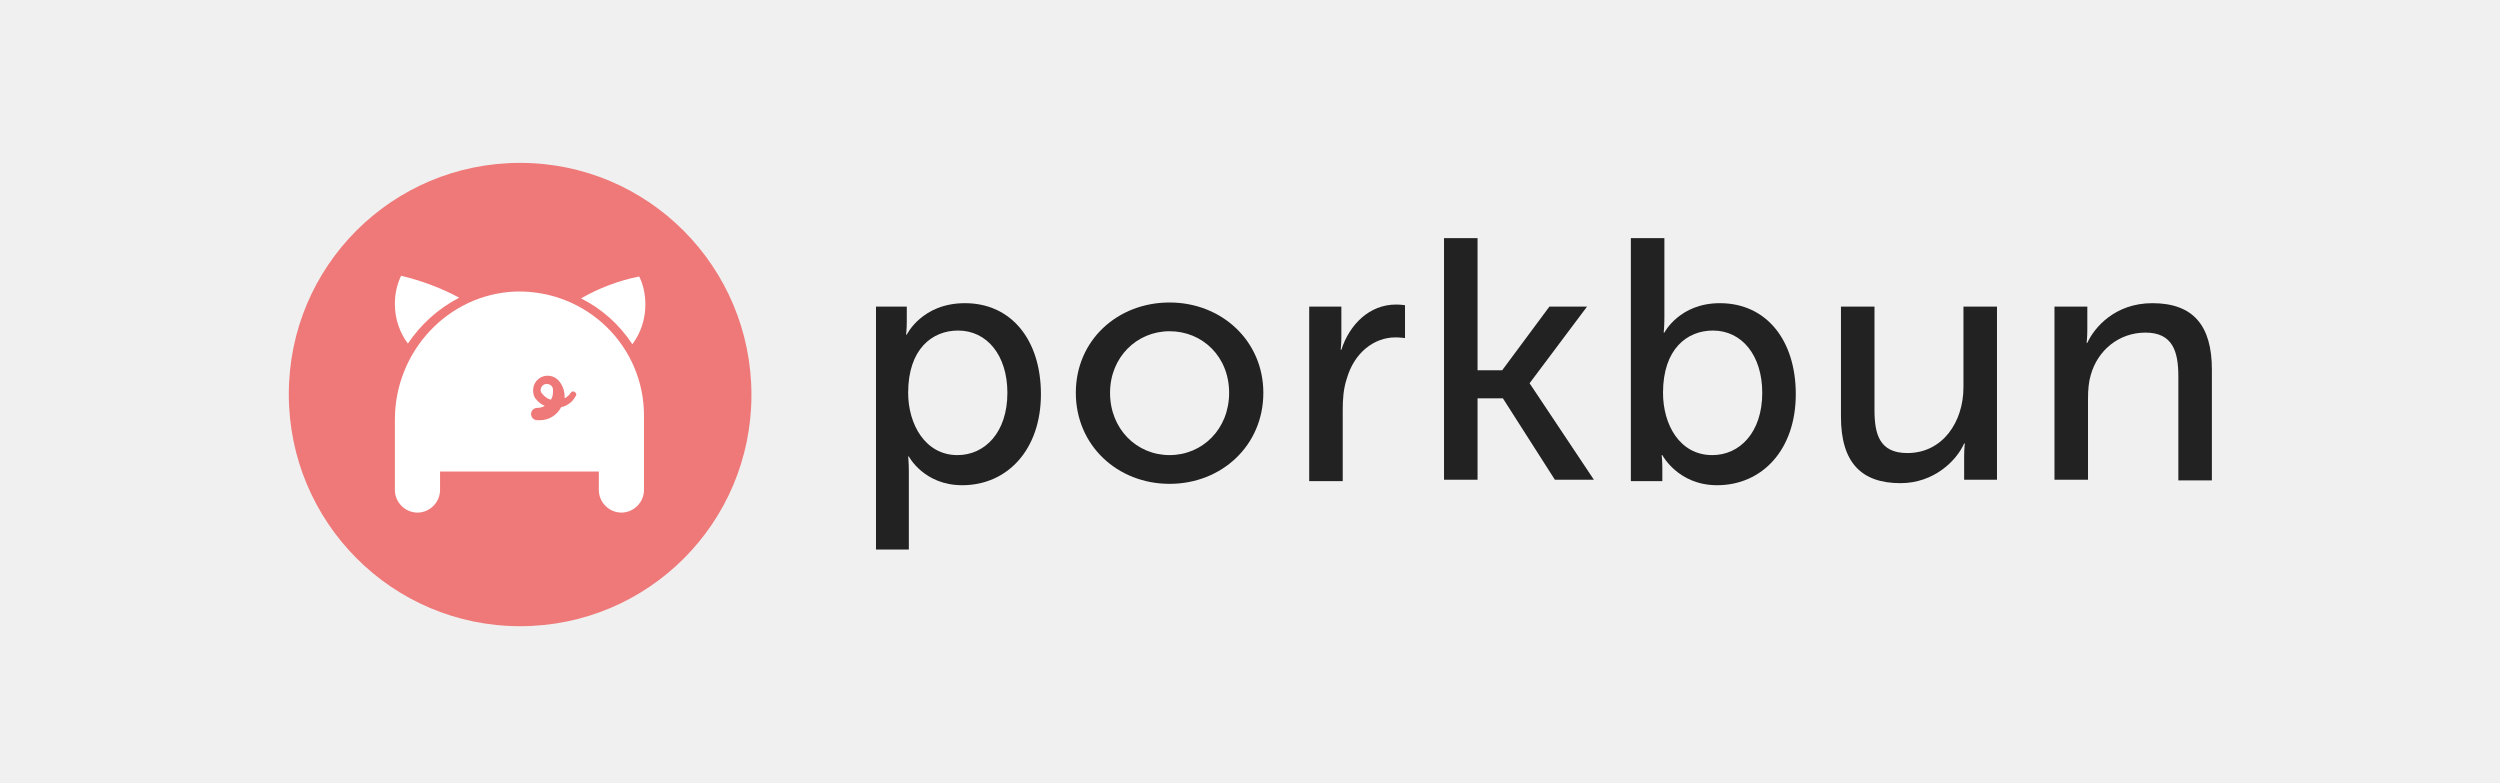
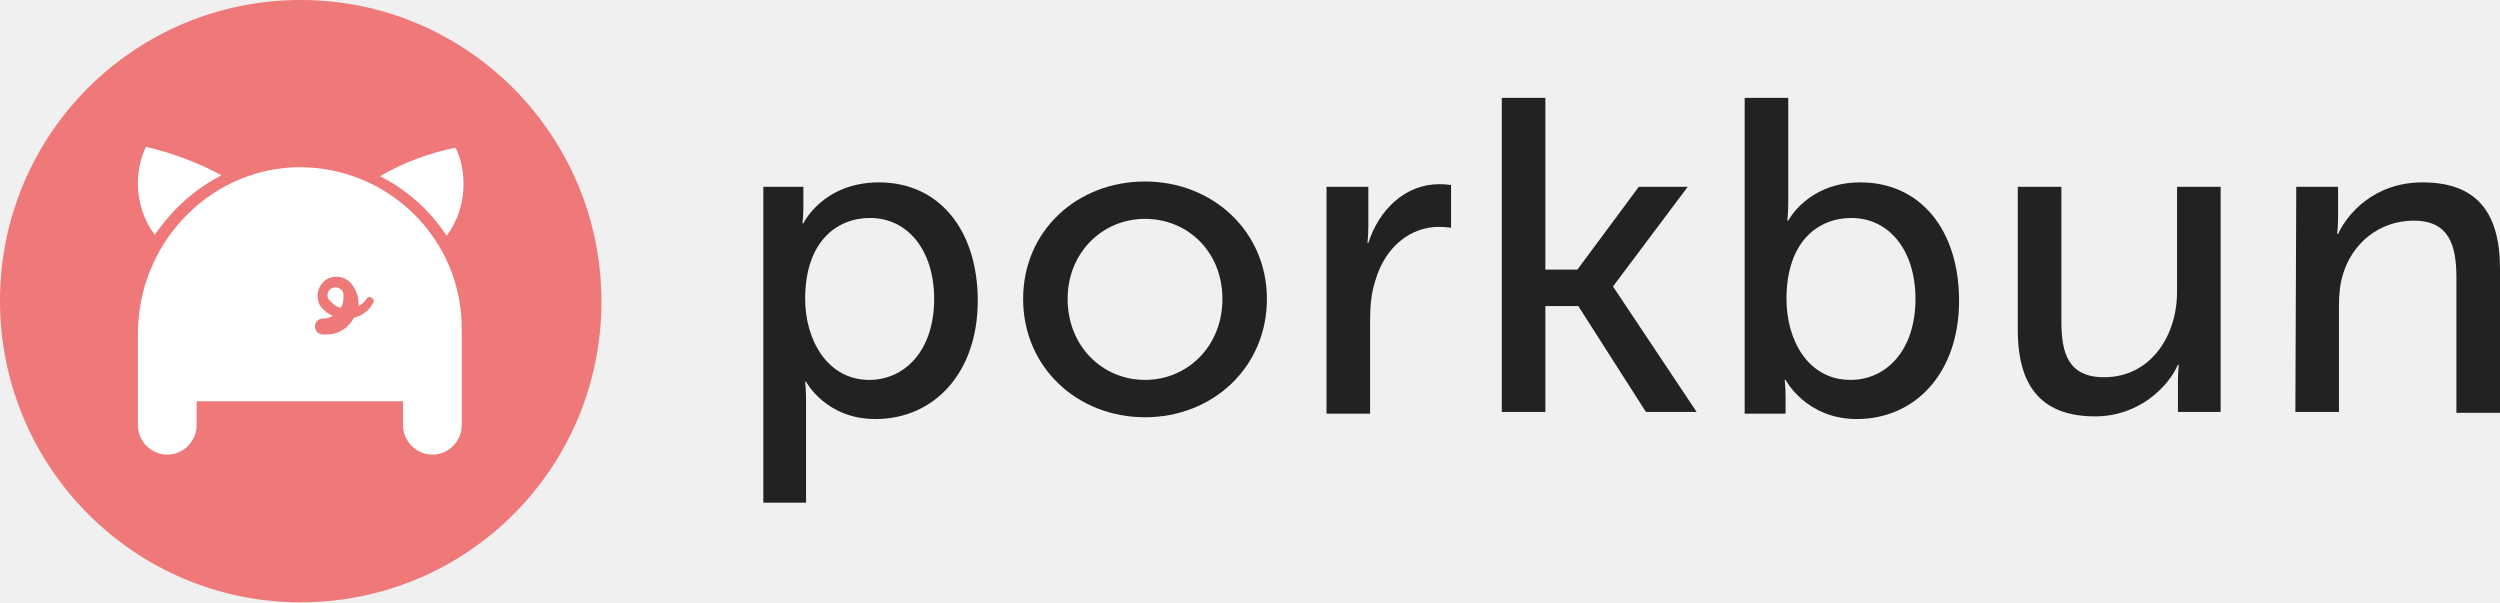
- <svg xmlns="http://www.w3.org/2000/svg" version="1.1" id="Layer_1" x="0px" y="0px" viewBox="0 0 365.3 114.3" style="enable-background:new 0 0 365.3 114.3;" xml:space="preserve">
+ <svg xmlns="http://www.w3.org/2000/svg" version="1.1" id="Layer_1" x="0px" y="0px" viewBox="0 0 281 67.7" style="enable-background:new 0 0 281 67.7;" xml:space="preserve">
  <style type="text/css">
	.st0{fill:#EF7878;}
	.st1{fill:#FFFFFF;}
	.st2{fill:#222222;}
</style>
  <g>
    <g>
-       <path class="st0" d="M76,23.8c-18.7,0-33.8,15.1-33.8,33.8S57.3,91.5,76,91.5s33.8-15.1,33.8-33.8S94.7,23.8,76,23.8z" />
+       <path class="st0" d="M33.8,0C15.1,0,0,15.1,0,33.8s15.1,33.9,33.8,33.9s33.8-15.1,33.8-33.8S52.5,0,33.8,0z" />
    </g>
    <g>
      <g>
-         <path class="st1" d="M67.1,43.5c-2.6-1.4-5.5-2.5-8.5-3.2c-0.6,1.3-0.9,2.6-0.9,4.1c0,2.2,0.7,4.2,1.9,5.8     C61.5,47.4,64,45.1,67.1,43.5z" />
-         <path class="st1" d="M92.4,50.3c1.2-1.6,1.9-3.6,1.9-5.8c0-1.5-0.3-2.9-0.9-4.1c-3,0.6-5.9,1.7-8.5,3.2     C87.9,45.1,90.5,47.4,92.4,50.3z" />
+         <path class="st1" d="M24.9,19.7c-2.6-1.4-5.5-2.5-8.5-3.2c-0.6,1.3-0.9,2.6-0.9,4.1c0,2.2,0.7,4.2,1.9,5.8     C19.3,23.6,21.8,21.3,24.9,19.7z" />
+         <path class="st1" d="M50.2,26.5c1.2-1.6,1.9-3.6,1.9-5.8c0-1.5-0.3-2.9-0.9-4.1c-3,0.6-5.9,1.7-8.5,3.2     C45.7,21.3,48.3,23.6,50.2,26.5z" />
      </g>
      <g>
-         <path class="st1" d="M79.9,56.1c-0.5,0-0.9,0.4-0.9,0.9c0,0.2,0.1,0.4,0.2,0.5l0,0c0.3,0.4,0.8,0.8,1.3,0.9     c0.2-0.3,0.3-0.7,0.3-1.1c0-0.1,0-0.3,0-0.4C80.8,56.5,80.4,56.1,79.9,56.1z" />
-         <path class="st1" d="M75.3,42.6c-9.9,0.4-17.6,8.8-17.6,18.7v10.3c0,1.8,1.5,3.3,3.3,3.3c1.8,0,3.3-1.5,3.3-3.3v-2.7h23.2v2.7     c0,1.8,1.5,3.3,3.3,3.3c1.8,0,3.3-1.5,3.3-3.3V60.9C94.2,50.6,85.7,42.3,75.3,42.6z M84.1,57.9c-0.4,0.8-1.2,1.4-2.1,1.6     c-0.6,1.1-1.7,1.9-3.1,1.9c-0.1,0-0.3,0-0.4,0c-0.5,0-0.9-0.4-0.9-0.9c0-0.5,0.4-0.9,0.9-0.9v0c0.4,0,0.8-0.1,1.1-0.3     c-0.5-0.2-1-0.6-1.3-1C78,58,77.9,57.5,77.9,57c0-1.1,0.9-2.1,2.1-2.1c0.7,0,1.3,0.3,1.7,0.8c0.5,0.6,0.8,1.4,0.8,2.2     c0,0.1,0,0.2,0,0.3c0.4-0.2,0.7-0.5,0.9-0.8c0.1-0.2,0.4-0.3,0.6-0.1C84.2,57.4,84.3,57.7,84.1,57.9z" />
+         <path class="st1" d="M37.7,32.3c-0.5,0-0.9,0.4-0.9,0.9c0,0.2,0.1,0.4,0.2,0.5l0,0c0.3,0.4,0.8,0.8,1.3,0.9     c0.2-0.3,0.3-0.7,0.3-1.1c0-0.1,0-0.3,0-0.4C38.6,32.7,38.2,32.3,37.7,32.3z" />
+         <path class="st1" d="M33.1,18.8c-9.9,0.4-17.6,8.8-17.6,18.7v10.3c0,1.8,1.5,3.3,3.3,3.3s3.3-1.5,3.3-3.3v-2.7h23.2v2.7     c0,1.8,1.5,3.3,3.3,3.3s3.3-1.5,3.3-3.3V37.1C52,26.8,43.5,18.5,33.1,18.8z M41.9,34.1c-0.4,0.8-1.2,1.4-2.1,1.6     c-0.6,1.1-1.7,1.9-3.1,1.9c-0.1,0-0.3,0-0.4,0c-0.5,0-0.9-0.4-0.9-0.9s0.4-0.9,0.9-0.9l0,0c0.4,0,0.8-0.1,1.1-0.3     c-0.5-0.2-1-0.6-1.3-1c-0.3-0.3-0.4-0.8-0.4-1.3c0-1.1,0.9-2.1,2.1-2.1c0.7,0,1.3,0.3,1.7,0.8c0.5,0.6,0.8,1.4,0.8,2.2     c0,0.1,0,0.2,0,0.3c0.4-0.2,0.7-0.5,0.9-0.8c0.1-0.2,0.4-0.3,0.6-0.1C42,33.6,42.1,33.9,41.9,34.1z" />
      </g>
    </g>
    <g>
      <g>
-         <path class="st2" d="M128,44.8h4.5v2.2c0,1-0.1,1.9-0.1,1.9h0.1c0,0,2.2-4.6,8.5-4.6c6.8,0,11.1,5.4,11.1,13.3     c0,8.1-4.9,13.3-11.5,13.3c-5.6,0-7.8-4.2-7.8-4.2h-0.1c0,0,0.1,0.9,0.1,2.2v11.4H128V44.8z M139.9,66.5c4,0,7.3-3.3,7.3-9.1     c0-5.5-3-9.1-7.2-9.1c-3.8,0-7.3,2.7-7.3,9.1C132.7,62,135.2,66.5,139.9,66.5z" />
-         <path class="st2" d="M170.9,44.2c7.6,0,13.7,5.6,13.7,13.2c0,7.7-6.1,13.3-13.7,13.3s-13.7-5.6-13.7-13.3     C157.2,49.7,163.3,44.2,170.9,44.2z M170.9,66.5c4.8,0,8.7-3.8,8.7-9.1c0-5.3-3.9-9-8.7-9c-4.8,0-8.7,3.8-8.7,9     C162.2,62.7,166.1,66.5,170.9,66.5z" />
-         <path class="st2" d="M191.3,44.8h4.7v4.4c0,1.1-0.1,1.9-0.1,1.9h0.1c1.2-3.7,4.1-6.6,8-6.6c0.7,0,1.3,0.1,1.3,0.1v4.8     c0,0-0.7-0.1-1.4-0.1c-3.1,0-6,2.2-7.1,6c-0.5,1.5-0.6,3-0.6,4.6v10.4h-4.9V44.8z" />
-         <path class="st2" d="M211,34.8h4.9v19.3h3.6l6.9-9.3h5.5l-8.4,11.2V56l9.4,14.1h-5.7l-7.6-11.9h-3.7v11.9H211V34.8z" />
-         <path class="st2" d="M238.3,34.8h4.9v11.6c0,1.3-0.1,2.2-0.1,2.2h0.1c0,0,2.2-4.3,8.1-4.3c6.8,0,11.1,5.4,11.1,13.3     c0,8.1-4.9,13.3-11.5,13.3c-5.7,0-8-4.4-8-4.4h-0.1c0,0,0.1,0.8,0.1,1.9v1.9h-4.6V34.8z M250.2,66.5c4,0,7.3-3.3,7.3-9.1     c0-5.5-3-9.1-7.2-9.1c-3.8,0-7.3,2.7-7.3,9.1C243,62,245.4,66.5,250.2,66.5z" />
-         <path class="st2" d="M269,44.8h4.9v15.1c0,3.5,0.7,6.3,4.8,6.3c5.2,0,8.2-4.6,8.2-9.6V44.8h4.9v25.3H287v-3.4     c0-1.1,0.1-1.9,0.1-1.9H287c-1.1,2.5-4.4,5.8-9.3,5.8c-5.7,0-8.7-3-8.7-9.7V44.8z" />
-         <path class="st2" d="M300.3,44.8h4.7v3.4c0,1-0.1,1.9-0.1,1.9h0.1c1-2.2,4-5.8,9.5-5.8c6,0,8.7,3.3,8.7,9.7v16.2h-4.9V55     c0-3.6-0.8-6.4-4.8-6.4c-3.9,0-7,2.6-8,6.2c-0.3,1-0.4,2.2-0.4,3.4v11.9h-4.9V44.8z" />
+         <path class="st2" d="M85.8,21h4.5v2.2c0,1-0.1,1.9-0.1,1.9h0.1c0,0,2.2-4.6,8.5-4.6c6.8,0,11.1,5.4,11.1,13.3     c0,8.1-4.9,13.3-11.5,13.3c-5.6,0-7.8-4.2-7.8-4.2h-0.1c0,0,0.1,0.9,0.1,2.2v11.4h-4.8V21z M97.7,42.7c4,0,7.3-3.3,7.3-9.1     c0-5.5-3-9.1-7.2-9.1c-3.8,0-7.3,2.7-7.3,9.1C90.5,38.2,93,42.7,97.7,42.7z" />
+         <path class="st2" d="M128.7,20.4c7.6,0,13.7,5.6,13.7,13.2c0,7.7-6.1,13.3-13.7,13.3S115,41.3,115,33.6S121.1,20.4,128.7,20.4z      M128.7,42.7c4.8,0,8.7-3.8,8.7-9.1s-3.9-9-8.7-9s-8.7,3.8-8.7,9C120,38.9,123.9,42.7,128.7,42.7z" />
+         <path class="st2" d="M149.1,21h4.7v4.4c0,1.1-0.1,1.9-0.1,1.9h0.1c1.2-3.7,4.1-6.6,8-6.6c0.7,0,1.3,0.1,1.3,0.1v4.8     c0,0-0.7-0.1-1.4-0.1c-3.1,0-6,2.2-7.1,6c-0.5,1.5-0.6,3-0.6,4.6v10.4h-4.9V21z" />
+         <path class="st2" d="M168.8,11h4.9v19.3h3.6l6.9-9.3h5.5l-8.4,11.2l0,0l9.4,14.1H185l-7.6-11.9h-3.7v11.9h-4.9V11z" />
+         <path class="st2" d="M196.1,11h4.9v11.6c0,1.3-0.1,2.2-0.1,2.2h0.1c0,0,2.2-4.3,8.1-4.3c6.8,0,11.1,5.4,11.1,13.3     c0,8.1-4.9,13.3-11.5,13.3c-5.7,0-8-4.4-8-4.4h-0.1c0,0,0.1,0.8,0.1,1.9v1.9h-4.6L196.1,11L196.1,11z M208,42.7     c4,0,7.3-3.3,7.3-9.1c0-5.5-3-9.1-7.2-9.1c-3.8,0-7.3,2.7-7.3,9.1C200.8,38.2,203.2,42.7,208,42.7z" />
+         <path class="st2" d="M226.8,21h4.9v15.1c0,3.5,0.7,6.3,4.8,6.3c5.2,0,8.2-4.6,8.2-9.6V21h4.9v25.3h-4.8v-3.4     c0-1.1,0.1-1.9,0.1-1.9h-0.1c-1.1,2.5-4.4,5.8-9.3,5.8c-5.7,0-8.7-3-8.7-9.7V21z" />
+         <path class="st2" d="M258.1,21h4.7v3.4c0,1-0.1,1.9-0.1,1.9h0.1c1-2.2,4-5.8,9.5-5.8c6,0,8.7,3.3,8.7,9.7v16.2h-4.9V31.2     c0-3.6-0.8-6.4-4.8-6.4c-3.9,0-7,2.6-8,6.2c-0.3,1-0.4,2.2-0.4,3.4v11.9H258L258.1,21L258.1,21z" />
      </g>
    </g>
  </g>
</svg>
